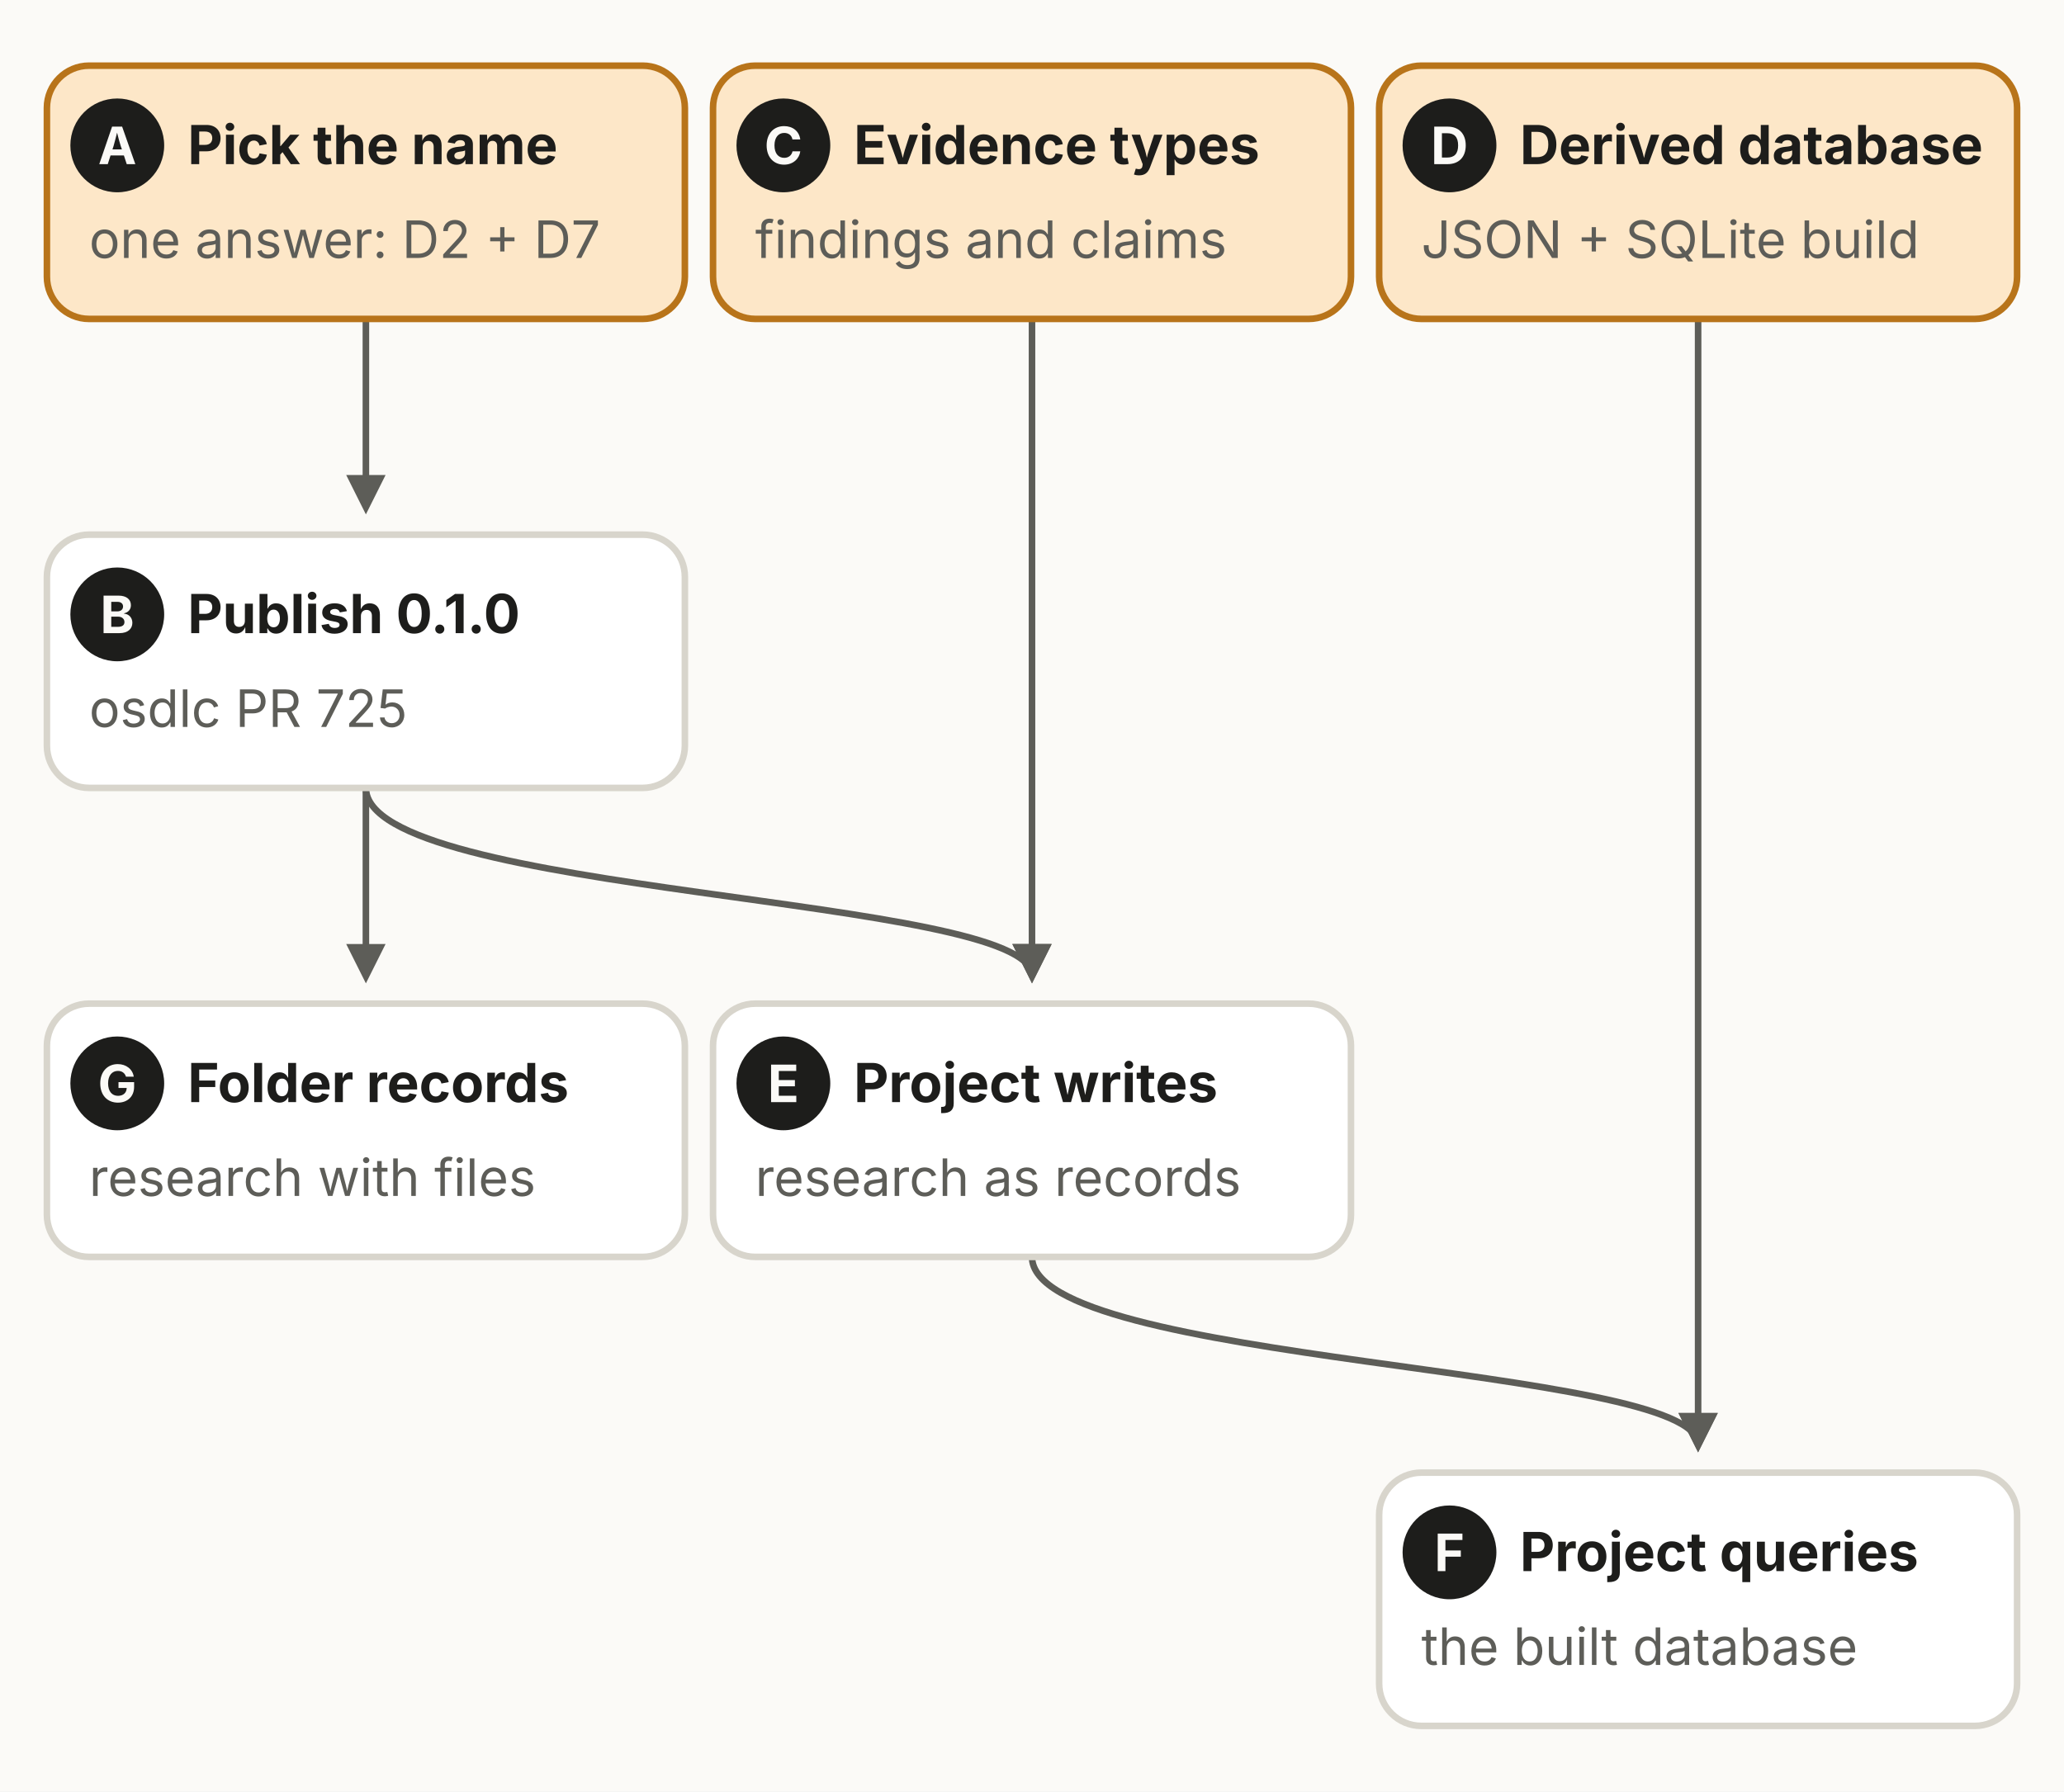
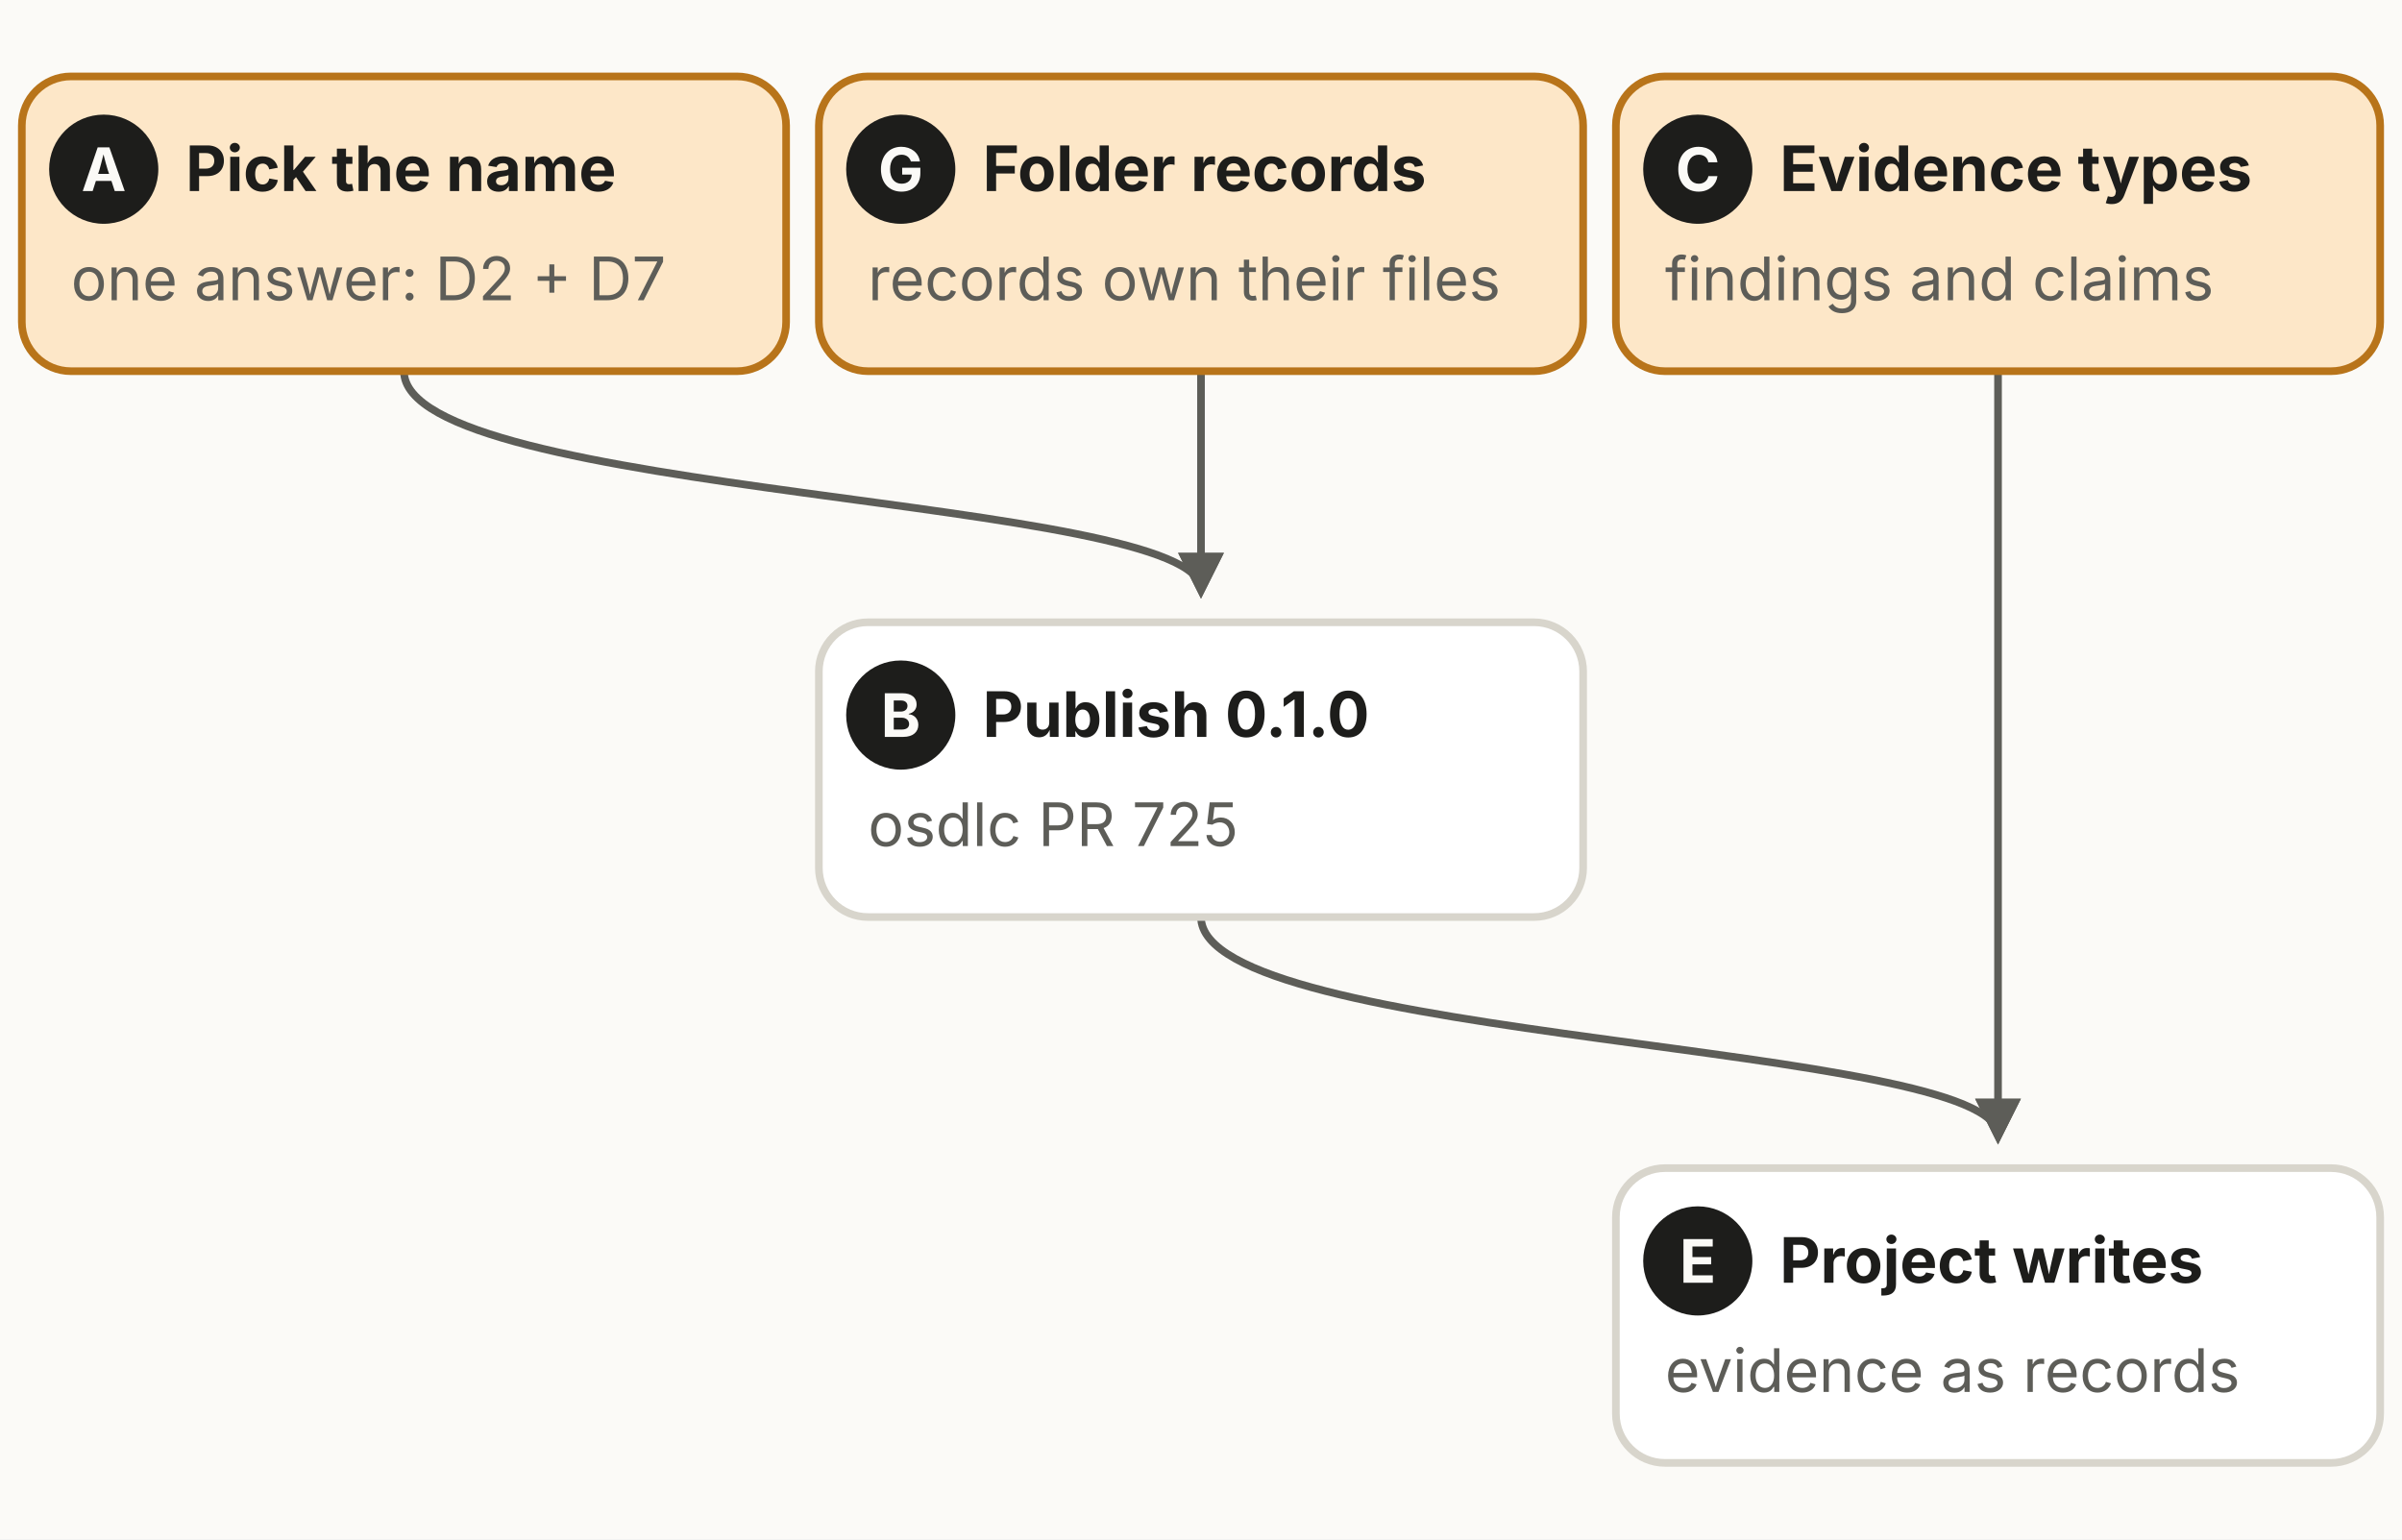
- <svg xmlns="http://www.w3.org/2000/svg" viewBox="0 0 440 382" width="880" font-family="system-ui, -apple-system, Segoe UI, sans-serif" role="img" aria-label="Fast path to unlock the evidence project">
+ <svg xmlns="http://www.w3.org/2000/svg" viewBox="0 0 440 282" width="880" font-family="system-ui, -apple-system, Segoe UI, sans-serif" role="img" aria-label="Fast path to unlock the evidence project">
  <style>
.bg{fill:#fbfaf7} .band{fill:#f0eee8}
.rl{font-size:15px;font-weight:650;fill:#1d1d1b} .rs{font-size:12px;fill:#5d5d58}
.lang{font-size:10.5px;font-weight:700;letter-spacing:.06em;fill:#5d5d58}
.chip rect{fill:#ffffff;stroke-width:1.5} .chip.later rect{fill:none;stroke-dasharray:5 4}
.cn{font-size:13px;font-weight:650;fill:#1d1d1b} .cs{font-size:11px;fill:#5d5d58}
.r-osdlc rect{stroke:#2f855a} .r-osdlc .dot{fill:#2f855a}
.r-dev rect{stroke:#2b6cb0} .r-dev .dot{fill:#2b6cb0}
.r-ont rect{stroke:#6b46c1} .r-ont .dot{fill:#6b46c1}
.r-sw rect{stroke:#c05621} .r-sw .dot{fill:#c05621}
.r-ext rect{stroke:#8a8a84} .r-ext .dot{fill:#8a8a84}
.fb rect{fill:#fde8e8;stroke:#c53030} .fb text{font-size:10.5px;font-weight:700;fill:#c53030}
.dup{stroke:#c53030;stroke-width:1.6;stroke-dasharray:4 3}
.edge{fill:none;stroke:#5d5d58;stroke-width:1.4} .ahp{fill:#5d5d58}
.node rect{fill:#ffffff;stroke:#d8d5cc;stroke-width:1.4} .node.first rect{fill:#fde7c8;stroke:#b8741a}
.num{fill:#1d1d1b} .numt{font-size:11px;font-weight:700;fill:#fbfaf7} .nn{font-size:11.5px;font-weight:650;fill:#1d1d1b}
.lvl rect{fill:#ffffff;stroke:#d8d5cc} .prof rect{fill:#fde7c8;stroke:#b8741a}
.tie{stroke:#b8741a;stroke-width:1.6;fill:none}
@media (prefers-color-scheme: dark) {
.bg{fill:#16161a} .band{fill:#222227}
.rl{font-size:15px;font-weight:650;fill:#ececea} .rs{font-size:12px;fill:#a3a39d}
.lang{font-size:10.5px;font-weight:700;letter-spacing:.06em;fill:#a3a39d}
.chip rect{fill:#2b2b31;stroke-width:1.5} .chip.later rect{fill:none;stroke-dasharray:5 4}
.cn{font-size:13px;font-weight:650;fill:#ececea} .cs{font-size:11px;fill:#a3a39d}
.r-osdlc rect{stroke:#68d391} .r-osdlc .dot{fill:#68d391}
.r-dev rect{stroke:#63b3ed} .r-dev .dot{fill:#63b3ed}
.r-ont rect{stroke:#b794f4} .r-ont .dot{fill:#b794f4}
.r-sw rect{stroke:#f6ad55} .r-sw .dot{fill:#f6ad55}
.r-ext rect{stroke:#a0a09a} .r-ext .dot{fill:#a0a09a}
.fb rect{fill:#3b1d1d;stroke:#fc8181} .fb text{font-size:10.5px;font-weight:700;fill:#fc8181}
.dup{stroke:#fc8181;stroke-width:1.6;stroke-dasharray:4 3}
.edge{fill:none;stroke:#a3a39d;stroke-width:1.4} .ahp{fill:#a3a39d}
.node rect{fill:#2b2b31;stroke:#3a3a40;stroke-width:1.4} .node.first rect{fill:#3d2f1c;stroke:#f6ad55}
.num{fill:#ececea} .numt{font-size:11px;font-weight:700;fill:#16161a} .nn{font-size:11.5px;font-weight:650;fill:#ececea}
.lvl rect{fill:#2b2b31;stroke:#3a3a40} .prof rect{fill:#3d2f1c;stroke:#f6ad55}
.tie{stroke:#f6ad55;stroke-width:1.6;fill:none}
}</style>
-   <rect class="bg" width="440" height="382" />
+   <rect class="bg" width="440" height="282" />
  <defs>
    <marker id="ah" viewBox="0 0 10 10" refX="8" refY="5" markerWidth="6" markerHeight="6" orient="auto">
      <path d="M0,0L10,5L0,10z" class="ahp" />
    </marker>
  </defs>
-   <path class="edge" d="M78.0,68 C78.0,91.0 78.0,91.0 78.0,108" marker-end="url(#ah)" />
-   <path class="edge" d="M78.0,168 C78.0,191.0 78.0,191.0 78.0,208" marker-end="url(#ah)" />
-   <path class="edge" d="M78.0,168 C78.0,191.0 220.0,191.0 220.0,208" marker-end="url(#ah)" />
-   <path class="edge" d="M220.0,68 C220.0,141.0 220.0,141.0 220.0,208" marker-end="url(#ah)" />
-   <path class="edge" d="M362.0,68 C362.0,191.0 362.0,191.0 362.0,308" marker-end="url(#ah)" />
-   <path class="edge" d="M220.0,268 C220.0,291.0 362.0,291.0 362.0,308" marker-end="url(#ah)" />
+   <path class="edge" d="M74.0,68 C74.0,91.0 220.0,91.0 220.0,108" marker-end="url(#ah)" />
+   <path class="edge" d="M220.0,68 C220.0,91.0 220.0,91.0 220.0,108" marker-end="url(#ah)" />
+   <path class="edge" d="M220.0,168 C220.0,191.0 366.0,191.0 366.0,208" marker-end="url(#ah)" />
+   <path class="edge" d="M366.0,68 C366.0,141.0 366.0,141.0 366.0,208" marker-end="url(#ah)" />
  <g class="node first">
-     <rect x="10.0" y="14" width="136" height="54" rx="9" />
-     <circle cx="25.0" cy="31" r="10" class="num" />
-     <text x="25.0" y="35" text-anchor="middle" class="numt">A</text>
-     <text x="40.0" y="35" class="nn">Pick the name</text>
-     <text x="19.0" y="55" class="cs">one answer: D2 + D7</text>
+     <rect x="4.0" y="14" width="140" height="54" rx="9" />
+     <circle cx="19.0" cy="31" r="10" class="num" />
+     <text x="19.0" y="35" text-anchor="middle" class="numt">A</text>
+     <text x="34.0" y="35" class="nn">Pick the name</text>
+     <text x="13.0" y="55" class="cs">one answer: D2 + D7</text>
  </g>
  <g class="node first">
-     <rect x="152.0" y="14" width="136" height="54" rx="9" />
-     <circle cx="167.0" cy="31" r="10" class="num" />
-     <text x="167.0" y="35" text-anchor="middle" class="numt">C</text>
-     <text x="182.0" y="35" class="nn">Evidence types</text>
-     <text x="161.0" y="55" class="cs">findings and claims</text>
+     <rect x="150.0" y="14" width="140" height="54" rx="9" />
+     <circle cx="165.0" cy="31" r="10" class="num" />
+     <text x="165.0" y="35" text-anchor="middle" class="numt">G</text>
+     <text x="180.0" y="35" class="nn">Folder records</text>
+     <text x="159.0" y="55" class="cs">records own their files</text>
  </g>
  <g class="node first">
-     <rect x="294.0" y="14" width="136" height="54" rx="9" />
-     <circle cx="309.0" cy="31" r="10" class="num" />
-     <text x="309.0" y="35" text-anchor="middle" class="numt">D</text>
-     <text x="324.0" y="35" class="nn">Derived database</text>
-     <text x="303.0" y="55" class="cs">JSON + SQLite build</text>
+     <rect x="296.0" y="14" width="140" height="54" rx="9" />
+     <circle cx="311.0" cy="31" r="10" class="num" />
+     <text x="311.0" y="35" text-anchor="middle" class="numt">C</text>
+     <text x="326.0" y="35" class="nn">Evidence types</text>
+     <text x="305.0" y="55" class="cs">findings and claims</text>
  </g>
  <g class="node">
-     <rect x="10.0" y="114" width="136" height="54" rx="9" />
-     <circle cx="25.0" cy="131" r="10" class="num" />
-     <text x="25.0" y="135" text-anchor="middle" class="numt">B</text>
-     <text x="40.0" y="135" class="nn">Publish 0.1.0</text>
-     <text x="19.0" y="155" class="cs">osdlc PR 725</text>
+     <rect x="150.0" y="114" width="140" height="54" rx="9" />
+     <circle cx="165.0" cy="131" r="10" class="num" />
+     <text x="165.0" y="135" text-anchor="middle" class="numt">B</text>
+     <text x="180.0" y="135" class="nn">Publish 0.1.0</text>
+     <text x="159.0" y="155" class="cs">osdlc PR 725</text>
  </g>
  <g class="node">
-     <rect x="10.0" y="214" width="136" height="54" rx="9" />
-     <circle cx="25.0" cy="231" r="10" class="num" />
-     <text x="25.0" y="235" text-anchor="middle" class="numt">G</text>
-     <text x="40.0" y="235" class="nn">Folder records</text>
-     <text x="19.0" y="255" class="cs">research with files</text>
-   </g>
-   <g class="node">
-     <rect x="152.0" y="214" width="136" height="54" rx="9" />
-     <circle cx="167.0" cy="231" r="10" class="num" />
-     <text x="167.0" y="235" text-anchor="middle" class="numt">E</text>
-     <text x="182.0" y="235" class="nn">Project writes</text>
-     <text x="161.0" y="255" class="cs">research as records</text>
-   </g>
-   <g class="node">
-     <rect x="294.0" y="314" width="136" height="54" rx="9" />
-     <circle cx="309.0" cy="331" r="10" class="num" />
-     <text x="309.0" y="335" text-anchor="middle" class="numt">F</text>
-     <text x="324.0" y="335" class="nn">Project queries</text>
-     <text x="303.0" y="355" class="cs">the built database</text>
+     <rect x="296.0" y="214" width="140" height="54" rx="9" />
+     <circle cx="311.0" cy="231" r="10" class="num" />
+     <text x="311.0" y="235" text-anchor="middle" class="numt">E</text>
+     <text x="326.0" y="235" class="nn">Project writes</text>
+     <text x="305.0" y="255" class="cs">evidence as records</text>
  </g>
</svg>
